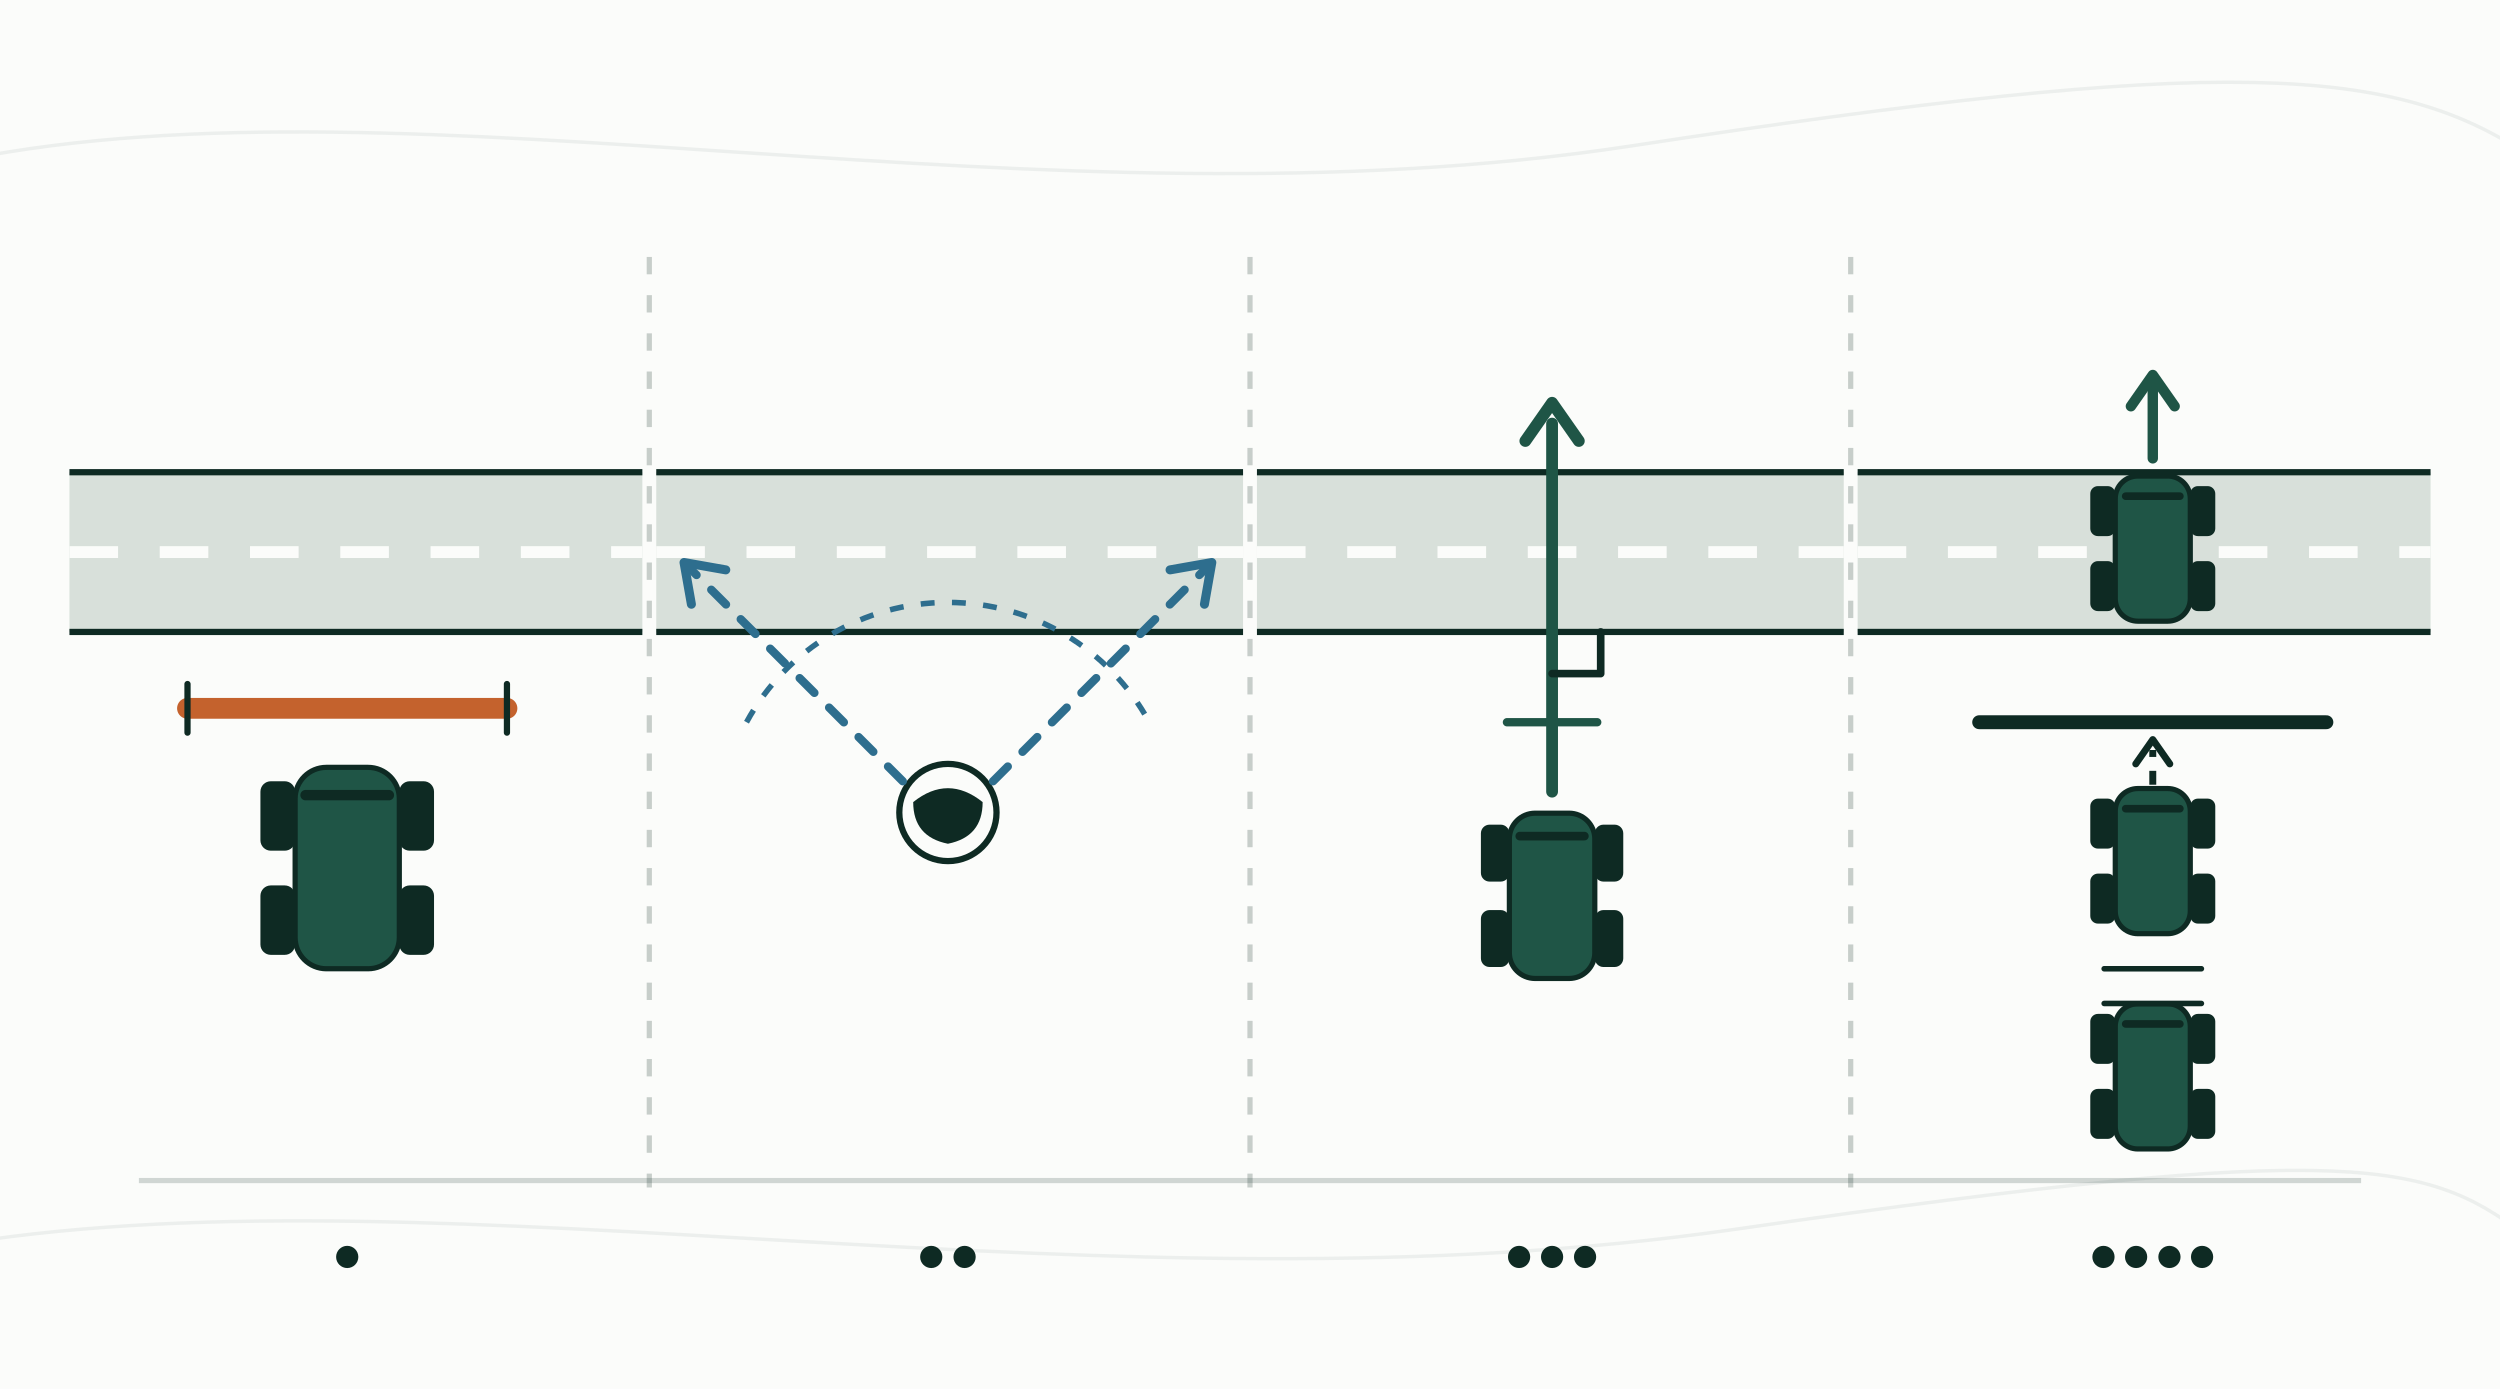
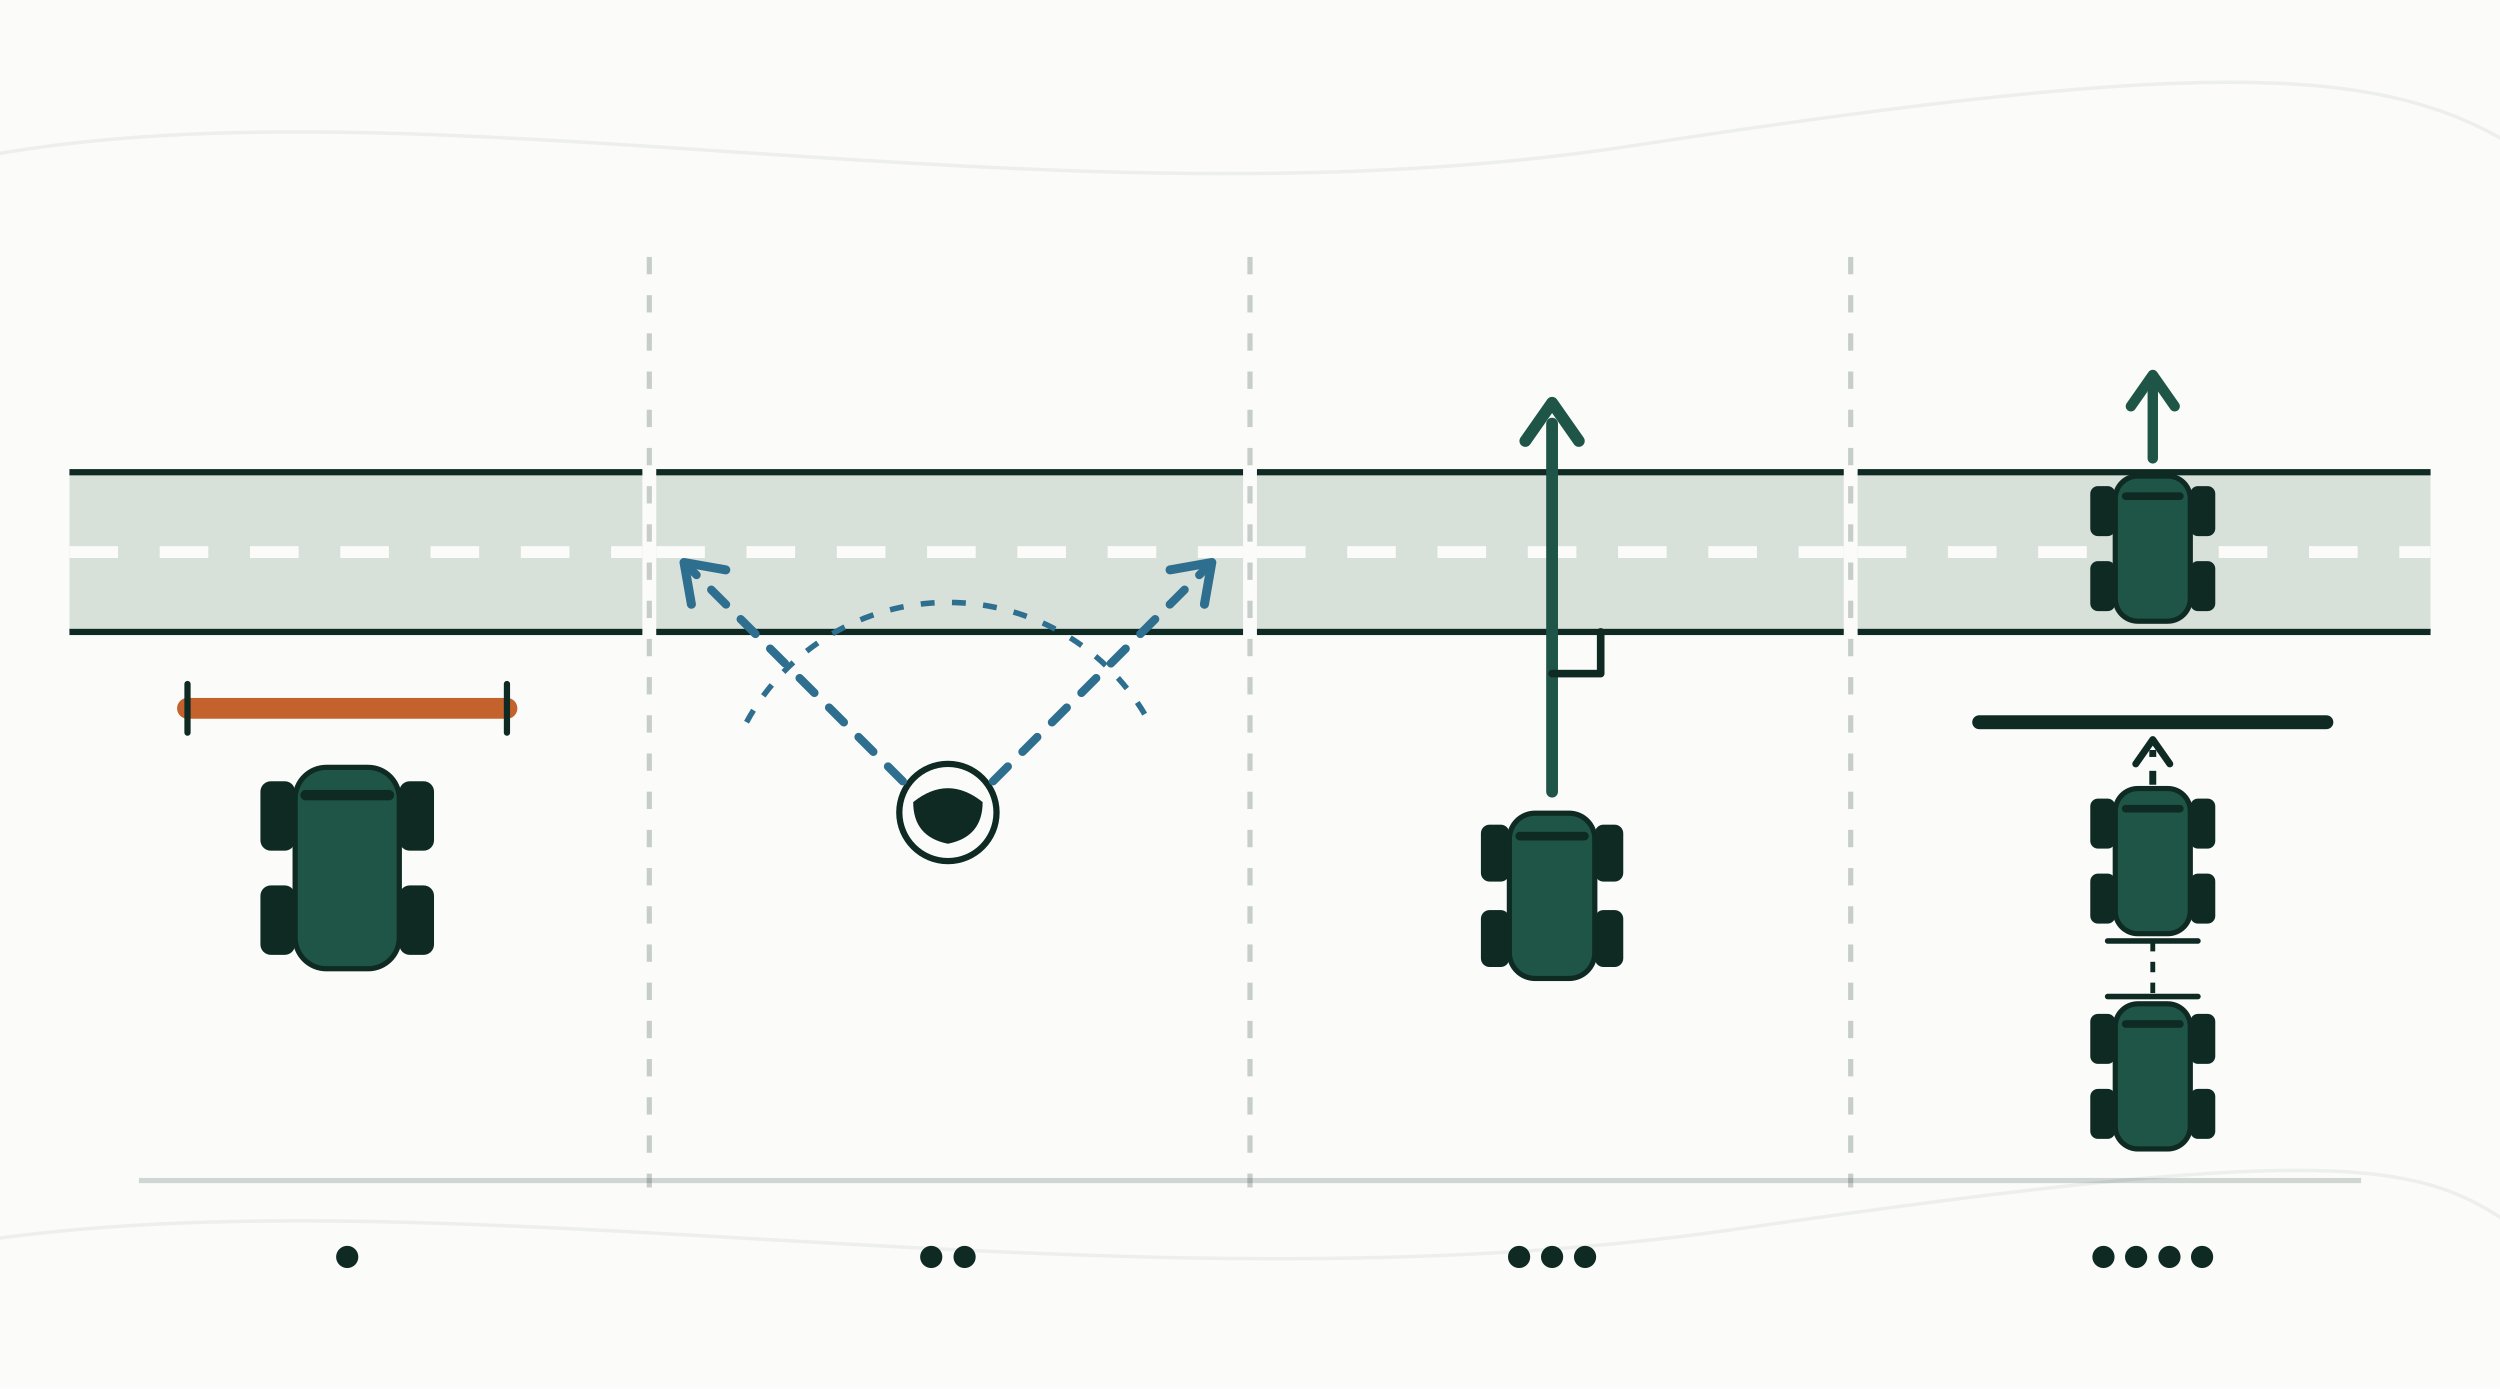
<svg xmlns="http://www.w3.org/2000/svg" viewBox="0 0 720 400" role="img">
  <rect width="720" height="400" fill="#FBFCFA" />
  <g fill="none" stroke="#0E2A23" stroke-opacity="0.06" stroke-width="1">
    <path d="M-10 46 C 120 20, 300 68, 470 42 S 690 18, 730 46" />
    <path d="M-10 358 C 130 336, 320 380, 500 354 S 700 334, 730 358" />
  </g>
  <rect x="20" y="136" width="165" height="46" fill="#D8E0DA" />
  <path d="M20 136 H185 M20 182 H185" stroke="#0E2A23" stroke-width="1.8" />
  <path d="M20 159 H185" stroke="#FBFCFA" stroke-width="3.4" stroke-dasharray="14 12" />
  <rect x="189" y="136" width="169" height="46" fill="#D8E0DA" />
  <path d="M189 136 H358 M189 182 H358" stroke="#0E2A23" stroke-width="1.8" />
  <path d="M189 159 H358" stroke="#FBFCFA" stroke-width="3.4" stroke-dasharray="14 12" />
  <rect x="362" y="136" width="169" height="46" fill="#D8E0DA" />
  <path d="M362 136 H531 M362 182 H531" stroke="#0E2A23" stroke-width="1.8" />
  <path d="M362 159 H531" stroke="#FBFCFA" stroke-width="3.4" stroke-dasharray="14 12" />
  <rect x="535" y="136" width="165" height="46" fill="#D8E0DA" />
  <path d="M535 136 H700 M535 182 H700" stroke="#0E2A23" stroke-width="1.8" />
  <path d="M535 159 H700" stroke="#FBFCFA" stroke-width="3.4" stroke-dasharray="14 12" />
  <g stroke="#0E2A23" stroke-opacity="0.22" stroke-width="1.5" stroke-dasharray="5 6">
    <path d="M187 74 V342 M360 74 V342 M533 74 V342" />
  </g>
  <g>
    <g>
      <rect x="75.0" y="225.0" width="10.0" height="20.0" rx="3.0" fill="#0E2A23" />
      <rect x="115.0" y="225.0" width="10.0" height="20.0" rx="3.0" fill="#0E2A23" />
      <rect x="75.0" y="255.0" width="10.0" height="20.0" rx="3.0" fill="#0E2A23" />
      <rect x="115.0" y="255.0" width="10.0" height="20.0" rx="3.0" fill="#0E2A23" />
      <rect x="85.0" y="221.0" width="30.0" height="58.0" rx="9.0" fill="#1F5546" stroke="#0E2A23" stroke-width="1.5" />
      <path d="M88.0 229.0 H112.0" stroke="#0E2A23" stroke-width="3.0" stroke-linecap="round" />
    </g>
    <path d="M54 204 H146" fill="none" stroke="#C4622D" stroke-width="6" stroke-linecap="round" />
    <path d="M54 197 V211 M146 197 V211" fill="none" stroke="#0E2A23" stroke-width="1.8" stroke-linecap="round" />
  </g>
  <g>
    <circle cx="273" cy="234" r="14" fill="#FBFCFA" stroke="#0E2A23" stroke-width="1.8" />
    <path d="M263 231 Q273 223 283 231 Q283 241 273 243 Q263 241 263 231 Z" fill="#0E2A23" />
    <path d="M260 225 L199 164" fill="none" stroke="#2E6E8E" stroke-width="2.4" stroke-dasharray="6 6" stroke-linecap="round" />
    <path d="M-10 -7.0 L0 0 L-10 7.0" transform="translate(197.0 162.0) rotate(225.0)" fill="none" stroke="#2E6E8E" stroke-width="2.6" stroke-linecap="round" stroke-linejoin="round" />
    <path d="M286 225 L347 164" fill="none" stroke="#2E6E8E" stroke-width="2.4" stroke-dasharray="6 6" stroke-linecap="round" />
    <path d="M-10 -7.0 L0 0 L-10 7.0" transform="translate(349.0 162.0) rotate(-45.0)" fill="none" stroke="#2E6E8E" stroke-width="2.6" stroke-linecap="round" stroke-linejoin="round" />
    <path d="M215 208 A66 66 0 0 1 331 208" fill="none" stroke="#2E6E8E" stroke-width="1.6" stroke-dasharray="4 5" />
  </g>
  <g>
    <g>
      <rect x="426.5" y="237.5" width="8.2" height="16.4" rx="2.5" fill="#0E2A23" />
      <rect x="459.3" y="237.5" width="8.2" height="16.4" rx="2.5" fill="#0E2A23" />
      <rect x="426.5" y="262.1" width="8.2" height="16.4" rx="2.5" fill="#0E2A23" />
      <rect x="459.3" y="262.1" width="8.2" height="16.4" rx="2.5" fill="#0E2A23" />
      <rect x="434.7" y="234.2" width="24.6" height="47.6" rx="7.4" fill="#1F5546" stroke="#0E2A23" stroke-width="1.5" />
      <path d="M437.7 240.8 H456.3" stroke="#0E2A23" stroke-width="2.5" stroke-linecap="round" />
    </g>
    <path d="M447 228 V122" fill="none" stroke="#1F5546" stroke-width="3.4" stroke-linecap="round" />
    <path d="M-11 -7.7 L0 0 L-11 7.7" transform="translate(447.0 116.0) rotate(-90.0)" fill="none" stroke="#1F5546" stroke-width="3.4" stroke-linecap="round" stroke-linejoin="round" />
    <path d="M447 194 H461 V182" fill="none" stroke="#0E2A23" stroke-width="2.2" stroke-linecap="round" stroke-linejoin="round" />
-     <path d="M434 208 h26" fill="none" stroke="#1F5546" stroke-width="2.4" stroke-linecap="round" />
  </g>
  <g>
    <g>
      <rect x="602.0" y="140.0" width="7.2" height="14.4" rx="2.2" fill="#0E2A23" />
      <rect x="630.8" y="140.0" width="7.2" height="14.4" rx="2.2" fill="#0E2A23" />
      <rect x="602.0" y="161.6" width="7.2" height="14.4" rx="2.2" fill="#0E2A23" />
      <rect x="630.8" y="161.6" width="7.2" height="14.4" rx="2.2" fill="#0E2A23" />
      <rect x="609.2" y="137.1" width="21.6" height="41.8" rx="6.5" fill="#1F5546" stroke="#0E2A23" stroke-width="1.5" />
      <path d="M612.2 142.9 H627.8" stroke="#0E2A23" stroke-width="2.2" stroke-linecap="round" />
    </g>
    <path d="M620 132 V112" fill="none" stroke="#1F5546" stroke-width="3" stroke-linecap="round" />
    <path d="M-9 -6.3 L0 0 L-9 6.3" transform="translate(620.0 108.0) rotate(-90.0)" fill="none" stroke="#1F5546" stroke-width="3" stroke-linecap="round" stroke-linejoin="round" />
    <path d="M570 208 H670" fill="none" stroke="#0E2A23" stroke-width="4" stroke-linecap="round" />
    <g>
      <rect x="602.0" y="230.0" width="7.2" height="14.4" rx="2.2" fill="#0E2A23" />
      <rect x="630.8" y="230.0" width="7.2" height="14.4" rx="2.2" fill="#0E2A23" />
      <rect x="602.0" y="251.6" width="7.2" height="14.4" rx="2.2" fill="#0E2A23" />
      <rect x="630.8" y="251.6" width="7.2" height="14.4" rx="2.2" fill="#0E2A23" />
      <rect x="609.2" y="227.1" width="21.6" height="41.8" rx="6.5" fill="#1F5546" stroke="#0E2A23" stroke-width="1.5" />
      <path d="M612.2 232.9 H627.8" stroke="#0E2A23" stroke-width="2.2" stroke-linecap="round" />
    </g>
    <g>
      <rect x="602.0" y="292.0" width="7.2" height="14.4" rx="2.2" fill="#0E2A23" />
      <rect x="630.8" y="292.0" width="7.2" height="14.4" rx="2.2" fill="#0E2A23" />
      <rect x="602.0" y="313.6" width="7.2" height="14.4" rx="2.2" fill="#0E2A23" />
      <rect x="630.8" y="313.6" width="7.2" height="14.4" rx="2.2" fill="#0E2A23" />
      <rect x="609.2" y="289.1" width="21.6" height="41.8" rx="6.5" fill="#1F5546" stroke="#0E2A23" stroke-width="1.5" />
      <path d="M612.2 294.9 H627.8" stroke="#0E2A23" stroke-width="2.2" stroke-linecap="round" />
    </g>
    <path d="M620 226 V216" fill="none" stroke="#0E2A23" stroke-width="2" stroke-dasharray="4 4" />
    <path d="M-7 -4.9 L0 0 L-7 4.9" transform="translate(620.0 213.0) rotate(-90.0)" fill="none" stroke="#0E2A23" stroke-width="2" stroke-linecap="round" stroke-linejoin="round" />
-     <path d="M606 279 h28 M606 289 h28" fill="none" stroke="#0E2A23" stroke-width="1.6" stroke-linecap="round" />
+     <path d="M607 271 h26 M607 287 h26" fill="none" stroke="#0E2A23" stroke-width="1.6" stroke-linecap="round" />
+     <path d="M620 271 V287" fill="none" stroke="#0E2A23" stroke-width="1.4" stroke-dasharray="3 3" />
  </g>
  <path d="M40 340 H680" stroke="#0E2A23" stroke-opacity="0.18" stroke-width="1.5" />
  <g>
    <circle cx="100.0" cy="362" r="3.2" fill="#0E2A23" />
    <circle cx="268.2" cy="362" r="3.2" fill="#0E2A23" />
    <circle cx="277.8" cy="362" r="3.2" fill="#0E2A23" />
    <circle cx="437.5" cy="362" r="3.2" fill="#0E2A23" />
    <circle cx="447.0" cy="362" r="3.2" fill="#0E2A23" />
    <circle cx="456.5" cy="362" r="3.2" fill="#0E2A23" />
    <circle cx="605.8" cy="362" r="3.2" fill="#0E2A23" />
    <circle cx="615.2" cy="362" r="3.2" fill="#0E2A23" />
    <circle cx="624.8" cy="362" r="3.2" fill="#0E2A23" />
    <circle cx="634.2" cy="362" r="3.2" fill="#0E2A23" />
  </g>
</svg>
